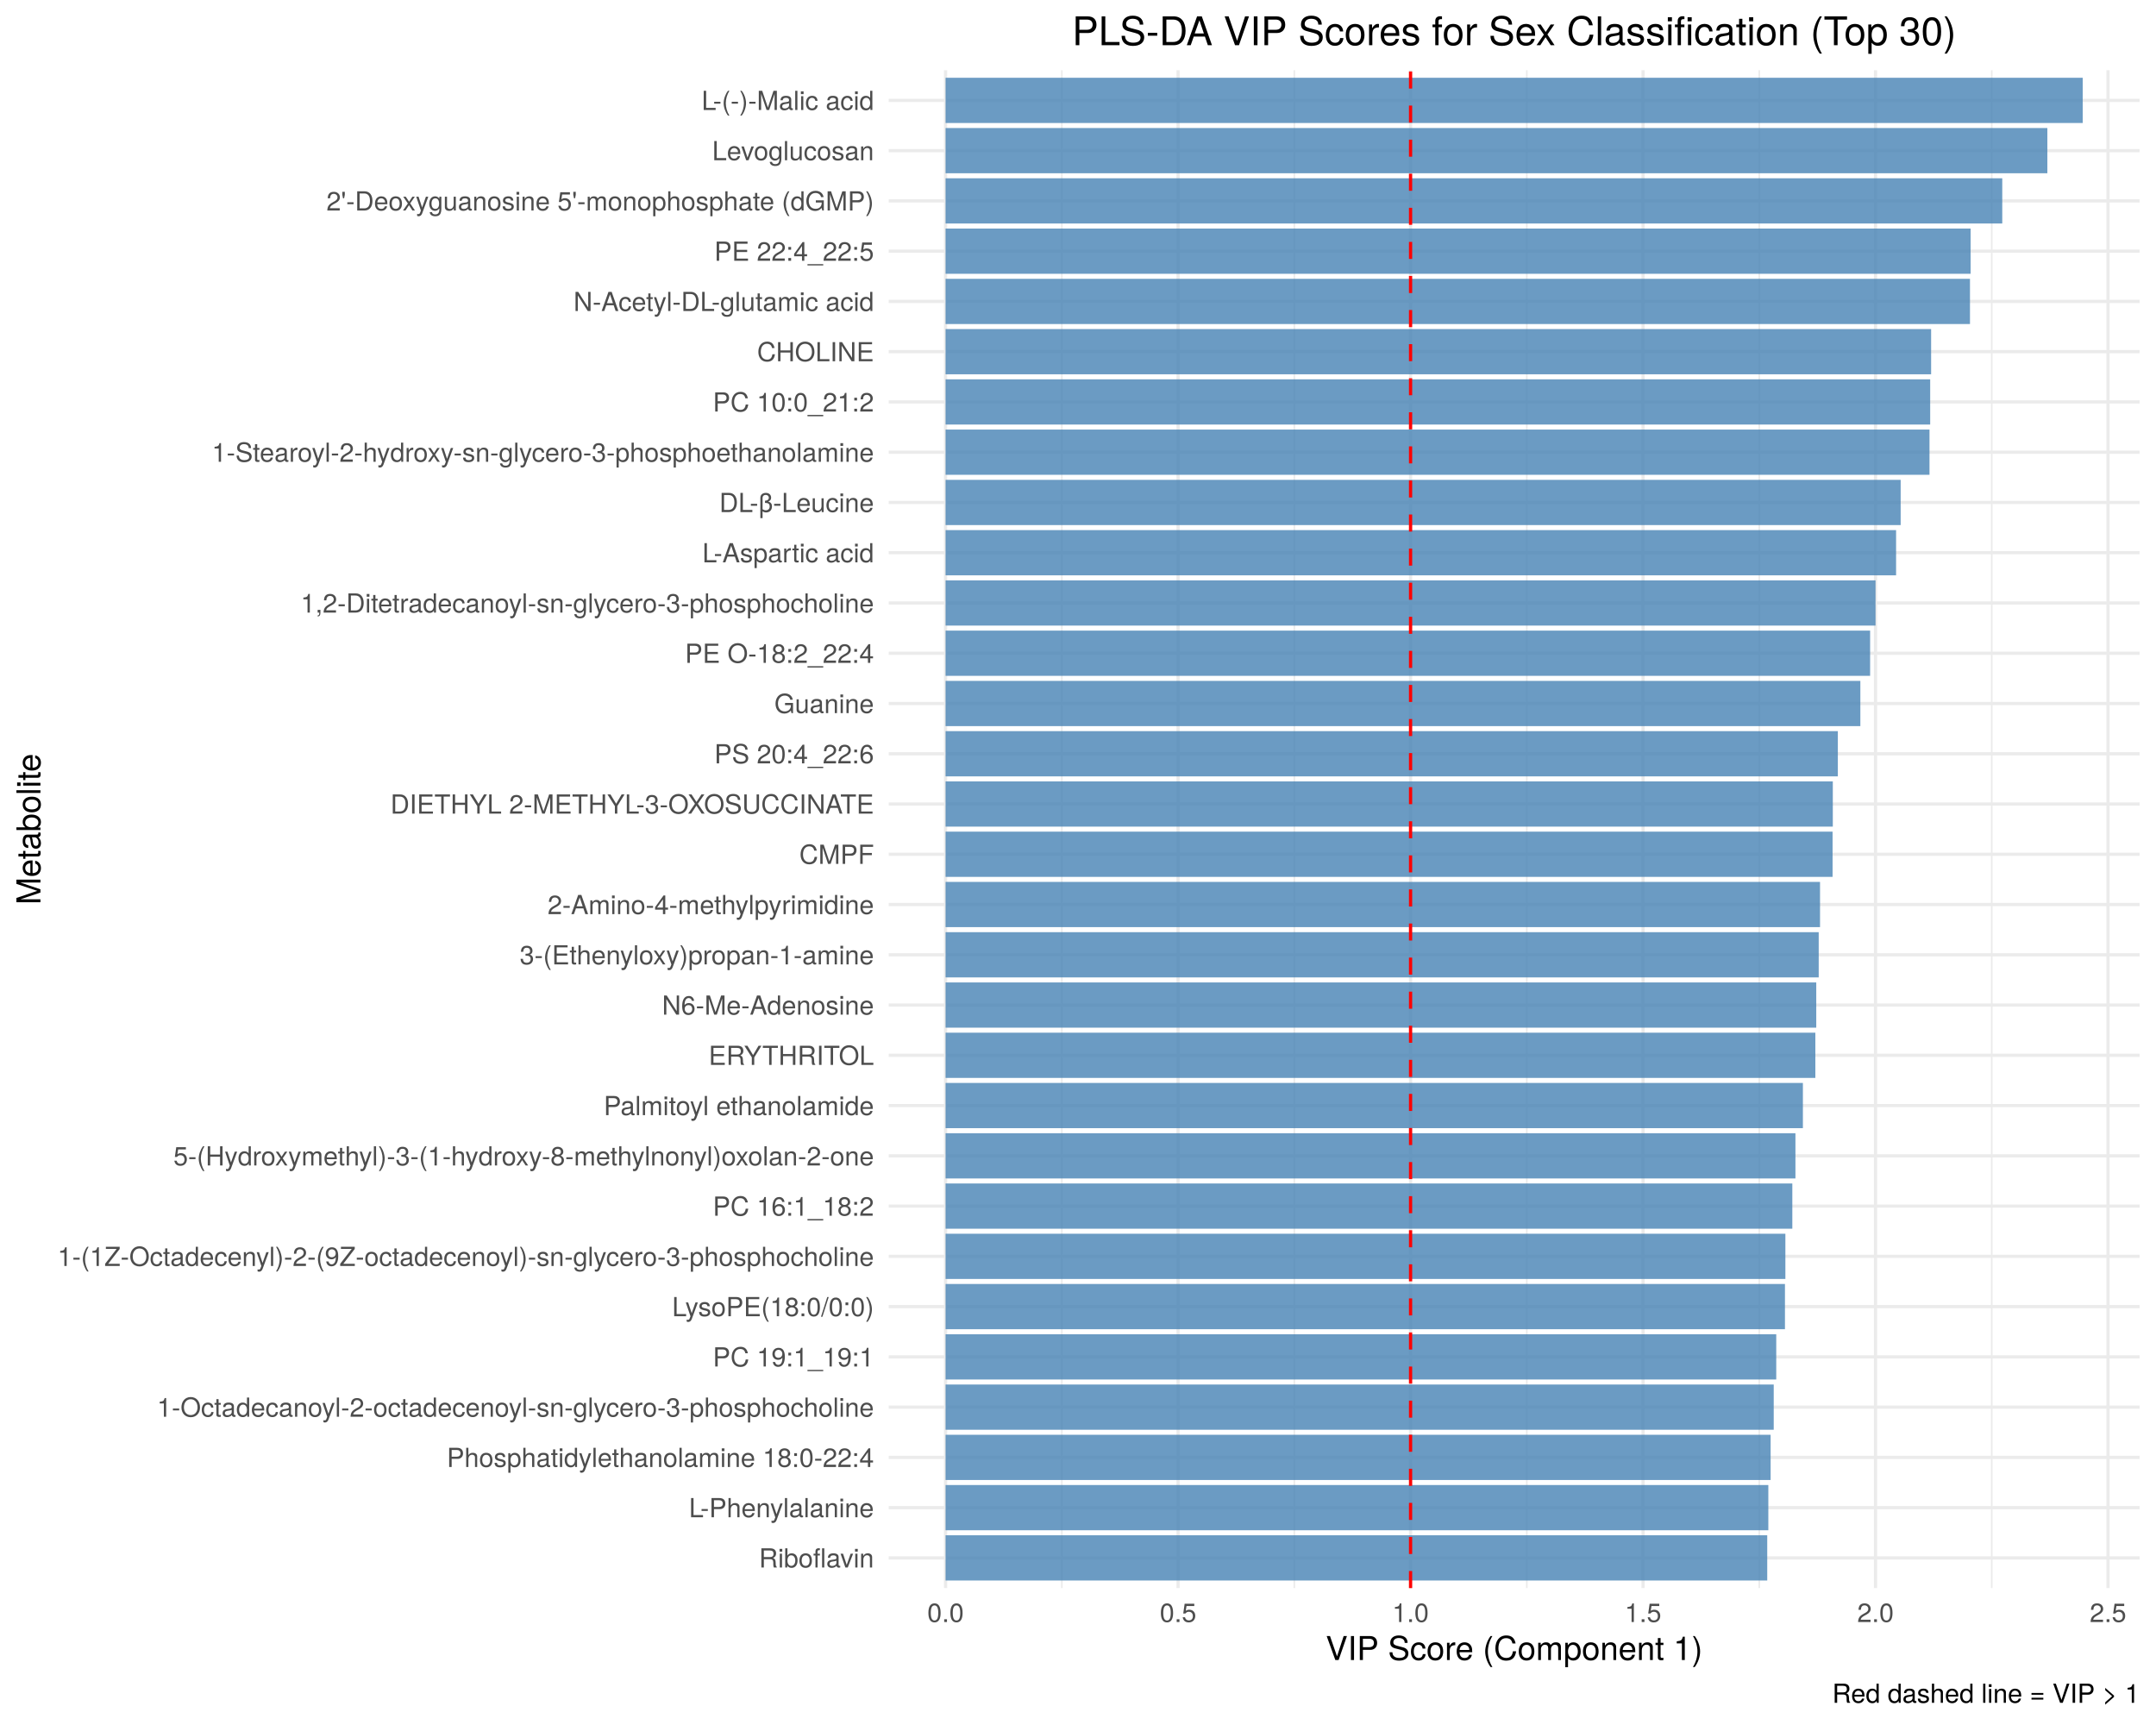
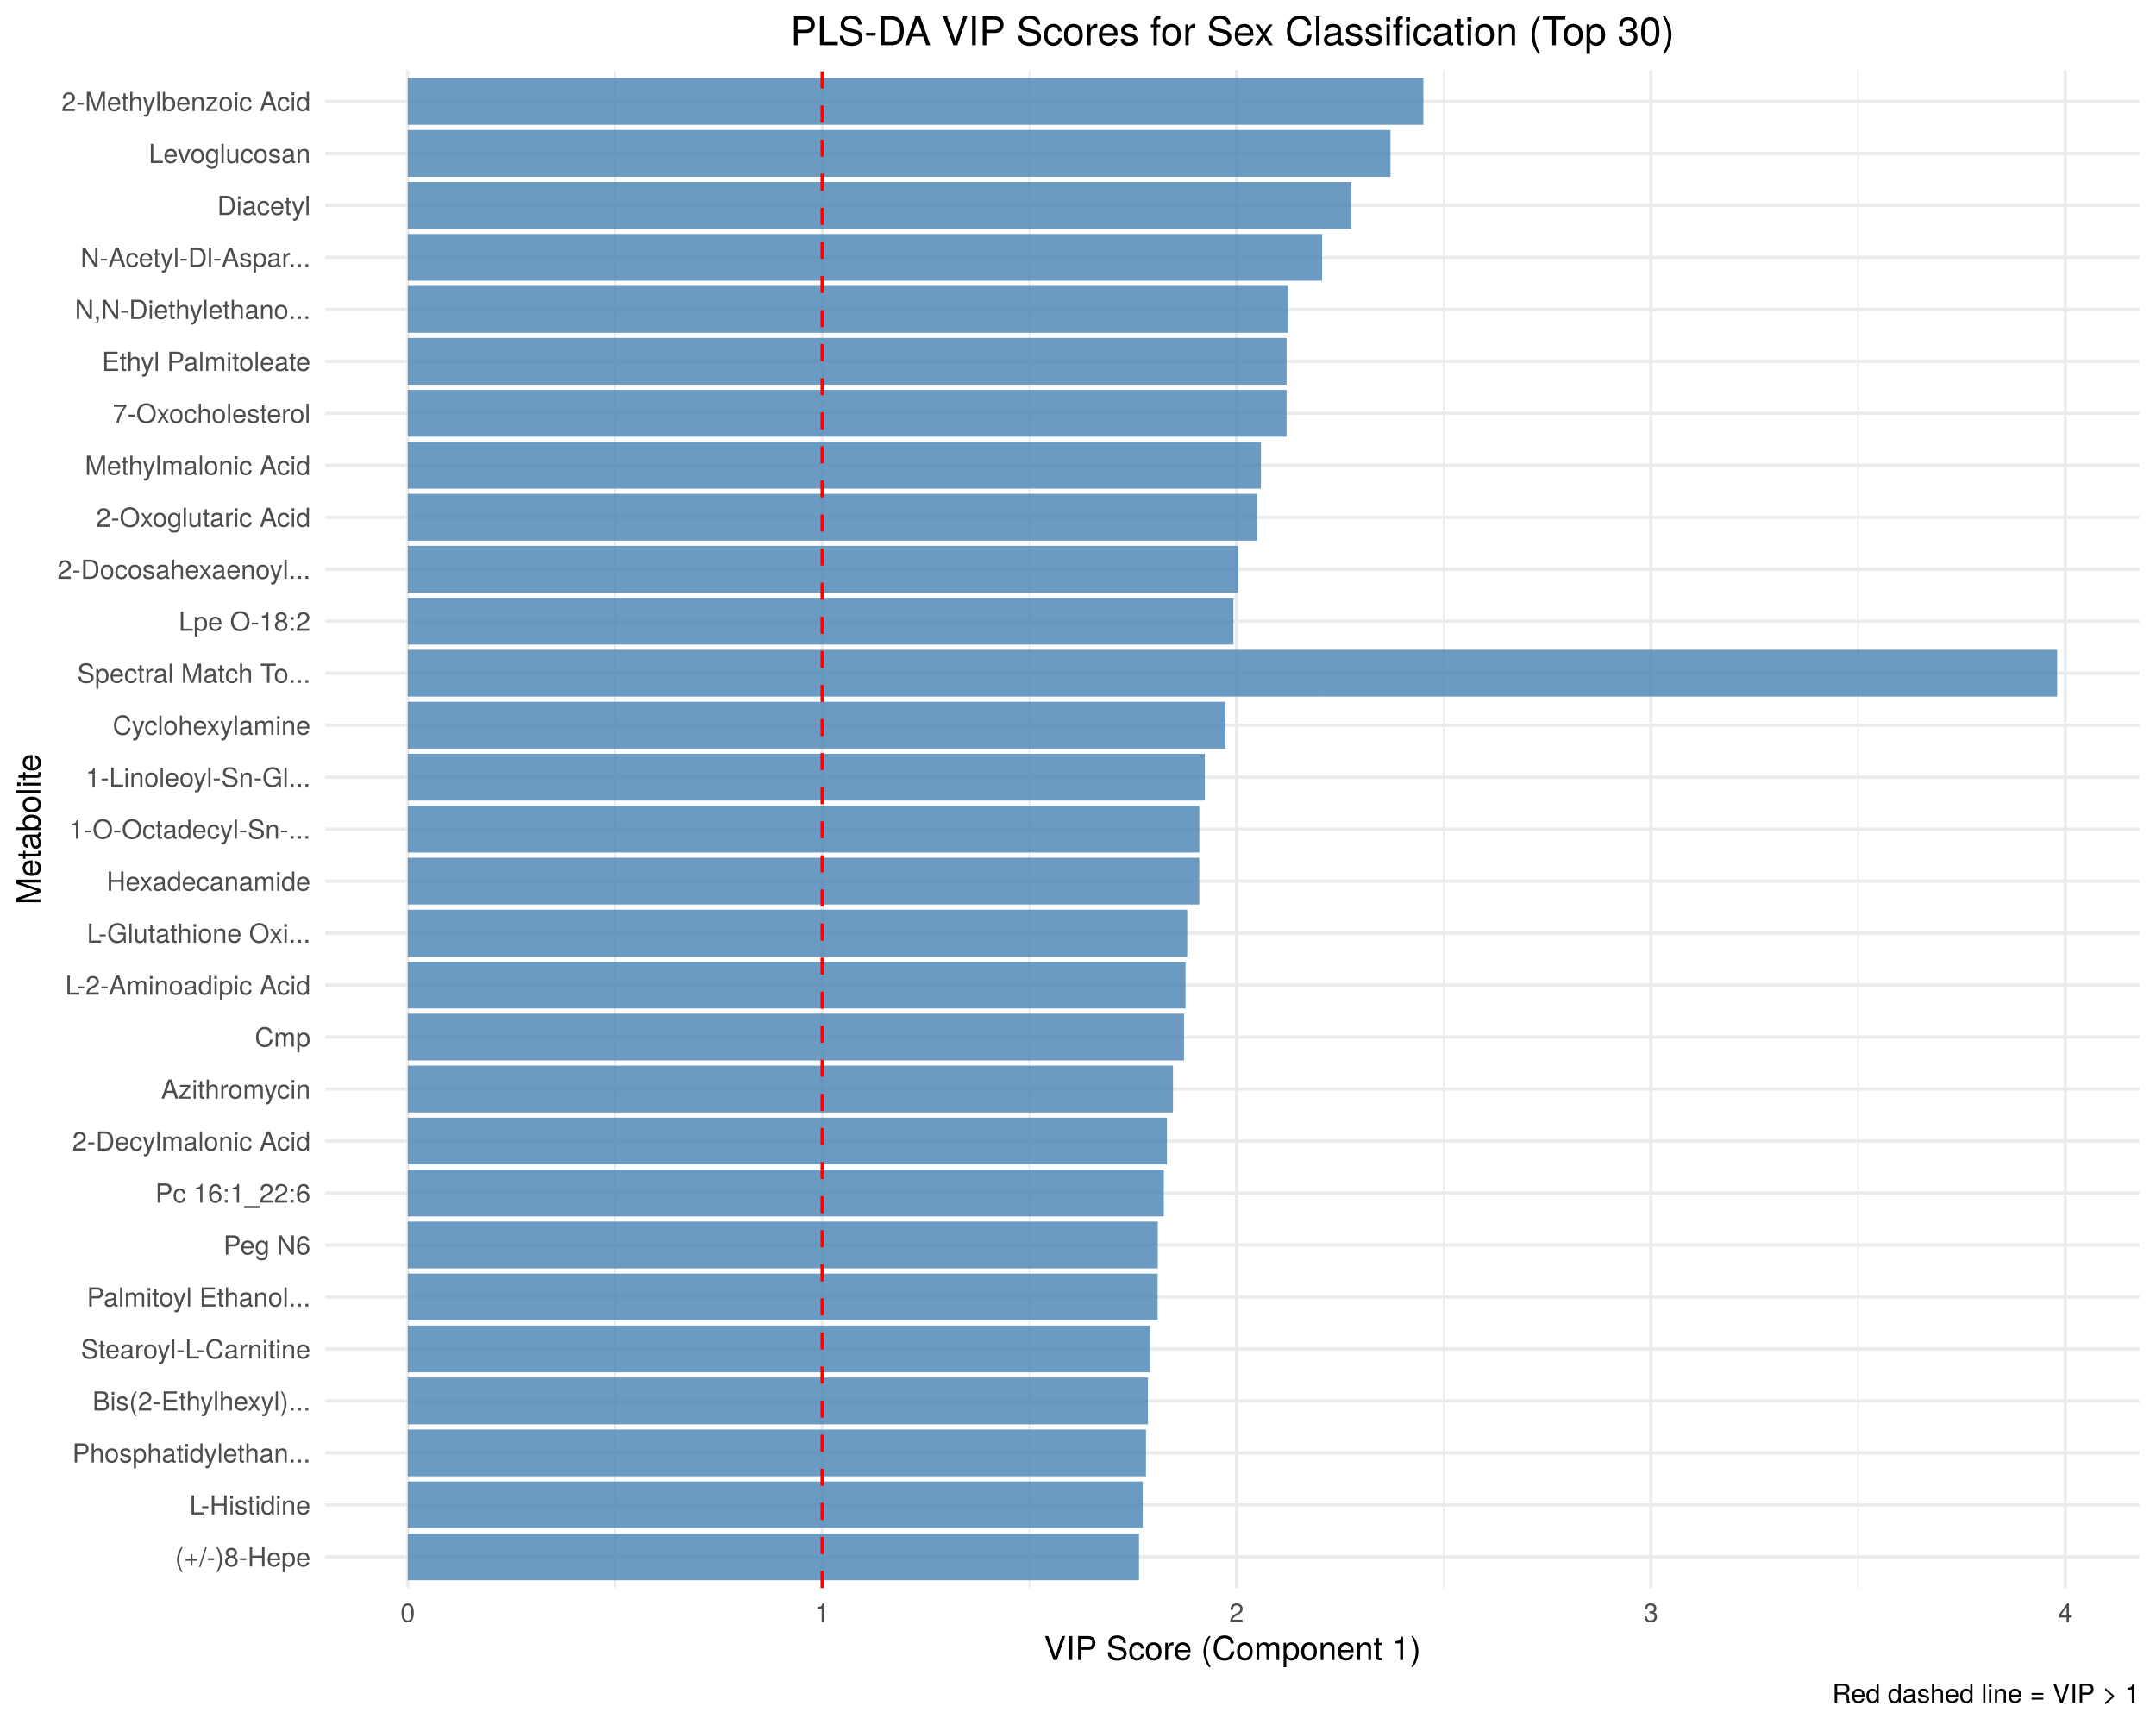
<svg xmlns="http://www.w3.org/2000/svg" class="svglite" width="720.00pt" height="576.00pt" viewBox="0 0 720.00 576.00">
  <defs>
    <style type="text/css">
    .svglite line, .svglite polyline, .svglite polygon, .svglite path, .svglite rect, .svglite circle {
      fill: none;
      stroke: #000000;
      stroke-linecap: round;
      stroke-linejoin: round;
      stroke-miterlimit: 10.00;
    }
    .svglite text {
      white-space: pre;
    }
  </style>
  </defs>
  <rect width="100%" height="100%" style="stroke: none; fill: none;" />
  <defs>
    <clipPath id="cpMC4wMHw3MjAuMDB8MC4wMHw1NzYuMDA=">
      <rect x="0.00" y="0.00" width="720.00" height="576.00" />
    </clipPath>
  </defs>
  <g clip-path="url(#cpMC4wMHw3MjAuMDB8MC4wMHw1NzYuMDA=)">
</g>
  <defs>
-     <clipPath id="cpMjk2Ljc5fDcxNC41MnwyMy40NXw1MzAuMjg=">
-       <rect x="296.79" y="23.45" width="417.73" height="506.83" />
+     <clipPath id="cpMTA4LjYzfDcxNC41MnwyMy40NXw1MzAuMjg=">
+       <rect x="108.63" y="23.45" width="605.89" height="506.83" />
    </clipPath>
  </defs>
-   <g clip-path="url(#cpMjk2Ljc5fDcxNC41MnwyMy40NXw1MzAuMjg=)">
-     <polyline points="354.60,530.28 354.60,23.45 " style="stroke-width: 0.53; stroke: #EBEBEB; stroke-linecap: butt;" />
-     <polyline points="432.24,530.28 432.24,23.45 " style="stroke-width: 0.53; stroke: #EBEBEB; stroke-linecap: butt;" />
-     <polyline points="509.88,530.28 509.88,23.45 " style="stroke-width: 0.53; stroke: #EBEBEB; stroke-linecap: butt;" />
-     <polyline points="587.51,530.28 587.51,23.45 " style="stroke-width: 0.53; stroke: #EBEBEB; stroke-linecap: butt;" />
-     <polyline points="665.15,530.28 665.15,23.45 " style="stroke-width: 0.53; stroke: #EBEBEB; stroke-linecap: butt;" />
-     <polyline points="296.79,520.21 714.52,520.21 " style="stroke-width: 1.07; stroke: #EBEBEB; stroke-linecap: butt;" />
-     <polyline points="296.79,503.42 714.52,503.42 " style="stroke-width: 1.07; stroke: #EBEBEB; stroke-linecap: butt;" />
-     <polyline points="296.79,486.64 714.52,486.64 " style="stroke-width: 1.07; stroke: #EBEBEB; stroke-linecap: butt;" />
-     <polyline points="296.79,469.86 714.52,469.86 " style="stroke-width: 1.07; stroke: #EBEBEB; stroke-linecap: butt;" />
-     <polyline points="296.79,453.08 714.52,453.08 " style="stroke-width: 1.07; stroke: #EBEBEB; stroke-linecap: butt;" />
-     <polyline points="296.79,436.30 714.52,436.30 " style="stroke-width: 1.07; stroke: #EBEBEB; stroke-linecap: butt;" />
-     <polyline points="296.79,419.51 714.52,419.51 " style="stroke-width: 1.07; stroke: #EBEBEB; stroke-linecap: butt;" />
-     <polyline points="296.79,402.73 714.52,402.73 " style="stroke-width: 1.07; stroke: #EBEBEB; stroke-linecap: butt;" />
-     <polyline points="296.79,385.95 714.52,385.95 " style="stroke-width: 1.07; stroke: #EBEBEB; stroke-linecap: butt;" />
-     <polyline points="296.79,369.17 714.52,369.17 " style="stroke-width: 1.07; stroke: #EBEBEB; stroke-linecap: butt;" />
-     <polyline points="296.79,352.38 714.52,352.38 " style="stroke-width: 1.07; stroke: #EBEBEB; stroke-linecap: butt;" />
-     <polyline points="296.79,335.60 714.52,335.60 " style="stroke-width: 1.07; stroke: #EBEBEB; stroke-linecap: butt;" />
-     <polyline points="296.79,318.82 714.52,318.82 " style="stroke-width: 1.07; stroke: #EBEBEB; stroke-linecap: butt;" />
-     <polyline points="296.79,302.04 714.52,302.04 " style="stroke-width: 1.07; stroke: #EBEBEB; stroke-linecap: butt;" />
-     <polyline points="296.79,285.25 714.52,285.25 " style="stroke-width: 1.07; stroke: #EBEBEB; stroke-linecap: butt;" />
-     <polyline points="296.79,268.47 714.52,268.47 " style="stroke-width: 1.07; stroke: #EBEBEB; stroke-linecap: butt;" />
-     <polyline points="296.79,251.69 714.52,251.69 " style="stroke-width: 1.07; stroke: #EBEBEB; stroke-linecap: butt;" />
-     <polyline points="296.79,234.91 714.52,234.91 " style="stroke-width: 1.07; stroke: #EBEBEB; stroke-linecap: butt;" />
-     <polyline points="296.79,218.13 714.52,218.13 " style="stroke-width: 1.07; stroke: #EBEBEB; stroke-linecap: butt;" />
-     <polyline points="296.79,201.34 714.52,201.34 " style="stroke-width: 1.07; stroke: #EBEBEB; stroke-linecap: butt;" />
-     <polyline points="296.79,184.56 714.52,184.56 " style="stroke-width: 1.07; stroke: #EBEBEB; stroke-linecap: butt;" />
-     <polyline points="296.79,167.78 714.52,167.78 " style="stroke-width: 1.07; stroke: #EBEBEB; stroke-linecap: butt;" />
-     <polyline points="296.79,151.00 714.52,151.00 " style="stroke-width: 1.07; stroke: #EBEBEB; stroke-linecap: butt;" />
-     <polyline points="296.79,134.21 714.52,134.21 " style="stroke-width: 1.07; stroke: #EBEBEB; stroke-linecap: butt;" />
-     <polyline points="296.79,117.43 714.52,117.43 " style="stroke-width: 1.07; stroke: #EBEBEB; stroke-linecap: butt;" />
-     <polyline points="296.79,100.65 714.52,100.65 " style="stroke-width: 1.07; stroke: #EBEBEB; stroke-linecap: butt;" />
-     <polyline points="296.79,83.87 714.52,83.87 " style="stroke-width: 1.07; stroke: #EBEBEB; stroke-linecap: butt;" />
-     <polyline points="296.79,67.08 714.52,67.08 " style="stroke-width: 1.07; stroke: #EBEBEB; stroke-linecap: butt;" />
-     <polyline points="296.79,50.30 714.52,50.30 " style="stroke-width: 1.07; stroke: #EBEBEB; stroke-linecap: butt;" />
-     <polyline points="296.79,33.52 714.52,33.52 " style="stroke-width: 1.07; stroke: #EBEBEB; stroke-linecap: butt;" />
-     <polyline points="315.78,530.28 315.78,23.45 " style="stroke-width: 1.07; stroke: #EBEBEB; stroke-linecap: butt;" />
-     <polyline points="393.42,530.28 393.42,23.45 " style="stroke-width: 1.07; stroke: #EBEBEB; stroke-linecap: butt;" />
-     <polyline points="471.06,530.28 471.06,23.45 " style="stroke-width: 1.07; stroke: #EBEBEB; stroke-linecap: butt;" />
-     <polyline points="548.70,530.28 548.70,23.45 " style="stroke-width: 1.07; stroke: #EBEBEB; stroke-linecap: butt;" />
-     <polyline points="626.33,530.28 626.33,23.45 " style="stroke-width: 1.07; stroke: #EBEBEB; stroke-linecap: butt;" />
-     <polyline points="703.97,530.28 703.97,23.45 " style="stroke-width: 1.07; stroke: #EBEBEB; stroke-linecap: butt;" />
-     <rect x="315.78" y="25.97" width="379.75" height="15.10" style="stroke-width: 1.07; stroke: none; stroke-linecap: butt; stroke-linejoin: miter; fill: #4682B4; fill-opacity: 0.80;" />
-     <rect x="315.78" y="42.75" width="367.94" height="15.10" style="stroke-width: 1.07; stroke: none; stroke-linecap: butt; stroke-linejoin: miter; fill: #4682B4; fill-opacity: 0.80;" />
-     <rect x="315.78" y="59.53" width="352.88" height="15.10" style="stroke-width: 1.07; stroke: none; stroke-linecap: butt; stroke-linejoin: miter; fill: #4682B4; fill-opacity: 0.80;" />
-     <rect x="315.78" y="76.32" width="342.31" height="15.10" style="stroke-width: 1.07; stroke: none; stroke-linecap: butt; stroke-linejoin: miter; fill: #4682B4; fill-opacity: 0.80;" />
-     <rect x="315.78" y="93.10" width="342.10" height="15.10" style="stroke-width: 1.07; stroke: none; stroke-linecap: butt; stroke-linejoin: miter; fill: #4682B4; fill-opacity: 0.80;" />
-     <rect x="315.78" y="109.88" width="329.12" height="15.10" style="stroke-width: 1.07; stroke: none; stroke-linecap: butt; stroke-linejoin: miter; fill: #4682B4; fill-opacity: 0.80;" />
-     <rect x="315.78" y="126.66" width="328.81" height="15.10" style="stroke-width: 1.07; stroke: none; stroke-linecap: butt; stroke-linejoin: miter; fill: #4682B4; fill-opacity: 0.80;" />
-     <rect x="315.78" y="143.44" width="328.58" height="15.10" style="stroke-width: 1.07; stroke: none; stroke-linecap: butt; stroke-linejoin: miter; fill: #4682B4; fill-opacity: 0.80;" />
-     <rect x="315.78" y="160.23" width="318.95" height="15.10" style="stroke-width: 1.07; stroke: none; stroke-linecap: butt; stroke-linejoin: miter; fill: #4682B4; fill-opacity: 0.80;" />
-     <rect x="315.78" y="177.01" width="317.42" height="15.10" style="stroke-width: 1.07; stroke: none; stroke-linecap: butt; stroke-linejoin: miter; fill: #4682B4; fill-opacity: 0.80;" />
-     <rect x="315.78" y="193.79" width="310.55" height="15.10" style="stroke-width: 1.07; stroke: none; stroke-linecap: butt; stroke-linejoin: miter; fill: #4682B4; fill-opacity: 0.80;" />
-     <rect x="315.78" y="210.57" width="308.75" height="15.10" style="stroke-width: 1.07; stroke: none; stroke-linecap: butt; stroke-linejoin: miter; fill: #4682B4; fill-opacity: 0.80;" />
-     <rect x="315.78" y="227.36" width="305.49" height="15.10" style="stroke-width: 1.07; stroke: none; stroke-linecap: butt; stroke-linejoin: miter; fill: #4682B4; fill-opacity: 0.80;" />
-     <rect x="315.78" y="244.14" width="297.97" height="15.10" style="stroke-width: 1.07; stroke: none; stroke-linecap: butt; stroke-linejoin: miter; fill: #4682B4; fill-opacity: 0.80;" />
-     <rect x="315.78" y="260.92" width="296.29" height="15.10" style="stroke-width: 1.07; stroke: none; stroke-linecap: butt; stroke-linejoin: miter; fill: #4682B4; fill-opacity: 0.80;" />
-     <rect x="315.78" y="277.70" width="296.21" height="15.10" style="stroke-width: 1.07; stroke: none; stroke-linecap: butt; stroke-linejoin: miter; fill: #4682B4; fill-opacity: 0.80;" />
-     <rect x="315.78" y="294.48" width="292.02" height="15.10" style="stroke-width: 1.07; stroke: none; stroke-linecap: butt; stroke-linejoin: miter; fill: #4682B4; fill-opacity: 0.80;" />
-     <rect x="315.78" y="311.27" width="291.58" height="15.10" style="stroke-width: 1.07; stroke: none; stroke-linecap: butt; stroke-linejoin: miter; fill: #4682B4; fill-opacity: 0.80;" />
-     <rect x="315.78" y="328.05" width="290.76" height="15.10" style="stroke-width: 1.07; stroke: none; stroke-linecap: butt; stroke-linejoin: miter; fill: #4682B4; fill-opacity: 0.80;" />
-     <rect x="315.78" y="344.83" width="290.46" height="15.10" style="stroke-width: 1.07; stroke: none; stroke-linecap: butt; stroke-linejoin: miter; fill: #4682B4; fill-opacity: 0.80;" />
-     <rect x="315.78" y="361.61" width="286.30" height="15.10" style="stroke-width: 1.07; stroke: none; stroke-linecap: butt; stroke-linejoin: miter; fill: #4682B4; fill-opacity: 0.80;" />
-     <rect x="315.78" y="378.40" width="283.81" height="15.10" style="stroke-width: 1.07; stroke: none; stroke-linecap: butt; stroke-linejoin: miter; fill: #4682B4; fill-opacity: 0.80;" />
-     <rect x="315.78" y="395.18" width="282.77" height="15.10" style="stroke-width: 1.07; stroke: none; stroke-linecap: butt; stroke-linejoin: miter; fill: #4682B4; fill-opacity: 0.80;" />
-     <rect x="315.78" y="411.96" width="280.45" height="15.10" style="stroke-width: 1.07; stroke: none; stroke-linecap: butt; stroke-linejoin: miter; fill: #4682B4; fill-opacity: 0.80;" />
-     <rect x="315.78" y="428.74" width="280.31" height="15.10" style="stroke-width: 1.07; stroke: none; stroke-linecap: butt; stroke-linejoin: miter; fill: #4682B4; fill-opacity: 0.80;" />
-     <rect x="315.78" y="445.53" width="277.40" height="15.10" style="stroke-width: 1.07; stroke: none; stroke-linecap: butt; stroke-linejoin: miter; fill: #4682B4; fill-opacity: 0.80;" />
-     <rect x="315.78" y="462.31" width="276.56" height="15.10" style="stroke-width: 1.07; stroke: none; stroke-linecap: butt; stroke-linejoin: miter; fill: #4682B4; fill-opacity: 0.80;" />
-     <rect x="315.78" y="479.09" width="275.52" height="15.10" style="stroke-width: 1.07; stroke: none; stroke-linecap: butt; stroke-linejoin: miter; fill: #4682B4; fill-opacity: 0.80;" />
-     <rect x="315.78" y="495.87" width="274.76" height="15.10" style="stroke-width: 1.07; stroke: none; stroke-linecap: butt; stroke-linejoin: miter; fill: #4682B4; fill-opacity: 0.80;" />
-     <rect x="315.78" y="512.65" width="274.39" height="15.10" style="stroke-width: 1.07; stroke: none; stroke-linecap: butt; stroke-linejoin: miter; fill: #4682B4; fill-opacity: 0.80;" />
-     <line x1="471.06" y1="530.28" x2="471.06" y2="23.45" style="stroke-width: 1.07; stroke: #FF0000; stroke-dasharray: 5.69,5.69; stroke-linecap: butt;" />
+   <g clip-path="url(#cpMTA4LjYzfDcxNC41MnwyMy40NXw1MzAuMjg=)">
+     <polyline points="205.36,530.28 205.36,23.45 " style="stroke-width: 0.53; stroke: #EBEBEB; stroke-linecap: butt;" />
+     <polyline points="343.75,530.28 343.75,23.45 " style="stroke-width: 0.53; stroke: #EBEBEB; stroke-linecap: butt;" />
+     <polyline points="482.13,530.28 482.13,23.45 " style="stroke-width: 0.53; stroke: #EBEBEB; stroke-linecap: butt;" />
+     <polyline points="620.52,530.28 620.52,23.45 " style="stroke-width: 0.53; stroke: #EBEBEB; stroke-linecap: butt;" />
+     <polyline points="108.63,519.86 714.52,519.86 " style="stroke-width: 1.07; stroke: #EBEBEB; stroke-linecap: butt;" />
+     <polyline points="108.63,502.51 714.52,502.51 " style="stroke-width: 1.07; stroke: #EBEBEB; stroke-linecap: butt;" />
+     <polyline points="108.63,485.15 714.52,485.15 " style="stroke-width: 1.07; stroke: #EBEBEB; stroke-linecap: butt;" />
+     <polyline points="108.63,467.79 714.52,467.79 " style="stroke-width: 1.07; stroke: #EBEBEB; stroke-linecap: butt;" />
+     <polyline points="108.63,450.43 714.52,450.43 " style="stroke-width: 1.07; stroke: #EBEBEB; stroke-linecap: butt;" />
+     <polyline points="108.63,433.08 714.52,433.08 " style="stroke-width: 1.07; stroke: #EBEBEB; stroke-linecap: butt;" />
+     <polyline points="108.63,415.72 714.52,415.72 " style="stroke-width: 1.07; stroke: #EBEBEB; stroke-linecap: butt;" />
+     <polyline points="108.63,398.36 714.52,398.36 " style="stroke-width: 1.07; stroke: #EBEBEB; stroke-linecap: butt;" />
+     <polyline points="108.63,381.01 714.52,381.01 " style="stroke-width: 1.07; stroke: #EBEBEB; stroke-linecap: butt;" />
+     <polyline points="108.63,363.65 714.52,363.65 " style="stroke-width: 1.07; stroke: #EBEBEB; stroke-linecap: butt;" />
+     <polyline points="108.63,346.29 714.52,346.29 " style="stroke-width: 1.07; stroke: #EBEBEB; stroke-linecap: butt;" />
+     <polyline points="108.63,328.93 714.52,328.93 " style="stroke-width: 1.07; stroke: #EBEBEB; stroke-linecap: butt;" />
+     <polyline points="108.63,311.58 714.52,311.58 " style="stroke-width: 1.07; stroke: #EBEBEB; stroke-linecap: butt;" />
+     <polyline points="108.63,294.22 714.52,294.22 " style="stroke-width: 1.07; stroke: #EBEBEB; stroke-linecap: butt;" />
+     <polyline points="108.63,276.86 714.52,276.86 " style="stroke-width: 1.07; stroke: #EBEBEB; stroke-linecap: butt;" />
+     <polyline points="108.63,259.51 714.52,259.51 " style="stroke-width: 1.07; stroke: #EBEBEB; stroke-linecap: butt;" />
+     <polyline points="108.63,242.15 714.52,242.15 " style="stroke-width: 1.07; stroke: #EBEBEB; stroke-linecap: butt;" />
+     <polyline points="108.63,224.79 714.52,224.79 " style="stroke-width: 1.07; stroke: #EBEBEB; stroke-linecap: butt;" />
+     <polyline points="108.63,207.44 714.52,207.44 " style="stroke-width: 1.07; stroke: #EBEBEB; stroke-linecap: butt;" />
+     <polyline points="108.63,190.08 714.52,190.08 " style="stroke-width: 1.07; stroke: #EBEBEB; stroke-linecap: butt;" />
+     <polyline points="108.63,172.72 714.52,172.72 " style="stroke-width: 1.07; stroke: #EBEBEB; stroke-linecap: butt;" />
+     <polyline points="108.63,155.36 714.52,155.36 " style="stroke-width: 1.07; stroke: #EBEBEB; stroke-linecap: butt;" />
+     <polyline points="108.63,138.01 714.52,138.01 " style="stroke-width: 1.07; stroke: #EBEBEB; stroke-linecap: butt;" />
+     <polyline points="108.63,120.65 714.52,120.65 " style="stroke-width: 1.07; stroke: #EBEBEB; stroke-linecap: butt;" />
+     <polyline points="108.63,103.29 714.52,103.29 " style="stroke-width: 1.07; stroke: #EBEBEB; stroke-linecap: butt;" />
+     <polyline points="108.63,85.94 714.52,85.94 " style="stroke-width: 1.07; stroke: #EBEBEB; stroke-linecap: butt;" />
+     <polyline points="108.63,68.58 714.52,68.58 " style="stroke-width: 1.07; stroke: #EBEBEB; stroke-linecap: butt;" />
+     <polyline points="108.63,51.22 714.52,51.22 " style="stroke-width: 1.07; stroke: #EBEBEB; stroke-linecap: butt;" />
+     <polyline points="108.63,33.87 714.52,33.87 " style="stroke-width: 1.07; stroke: #EBEBEB; stroke-linecap: butt;" />
+     <polyline points="136.17,530.28 136.17,23.45 " style="stroke-width: 1.07; stroke: #EBEBEB; stroke-linecap: butt;" />
+     <polyline points="274.56,530.28 274.56,23.45 " style="stroke-width: 1.07; stroke: #EBEBEB; stroke-linecap: butt;" />
+     <polyline points="412.94,530.28 412.94,23.45 " style="stroke-width: 1.07; stroke: #EBEBEB; stroke-linecap: butt;" />
+     <polyline points="551.33,530.28 551.33,23.45 " style="stroke-width: 1.07; stroke: #EBEBEB; stroke-linecap: butt;" />
+     <polyline points="689.71,530.28 689.71,23.45 " style="stroke-width: 1.07; stroke: #EBEBEB; stroke-linecap: butt;" />
+     <rect x="136.17" y="26.05" width="339.17" height="15.62" style="stroke-width: 1.07; stroke: none; stroke-linecap: butt; stroke-linejoin: miter; fill: #4682B4; fill-opacity: 0.80;" />
+     <rect x="136.17" y="43.41" width="328.18" height="15.62" style="stroke-width: 1.07; stroke: none; stroke-linecap: butt; stroke-linejoin: miter; fill: #4682B4; fill-opacity: 0.80;" />
+     <rect x="136.17" y="60.77" width="315.07" height="15.62" style="stroke-width: 1.07; stroke: none; stroke-linecap: butt; stroke-linejoin: miter; fill: #4682B4; fill-opacity: 0.80;" />
+     <rect x="136.17" y="216.98" width="305.90" height="15.62" style="stroke-width: 1.07; stroke: none; stroke-linecap: butt; stroke-linejoin: miter; fill: #4682B4; fill-opacity: 0.80;" />
+     <rect x="136.17" y="78.13" width="305.36" height="15.62" style="stroke-width: 1.07; stroke: none; stroke-linecap: butt; stroke-linejoin: miter; fill: #4682B4; fill-opacity: 0.80;" />
+     <rect x="136.17" y="95.48" width="293.94" height="15.62" style="stroke-width: 1.07; stroke: none; stroke-linecap: butt; stroke-linejoin: miter; fill: #4682B4; fill-opacity: 0.80;" />
+     <rect x="136.17" y="112.84" width="293.49" height="15.62" style="stroke-width: 1.07; stroke: none; stroke-linecap: butt; stroke-linejoin: miter; fill: #4682B4; fill-opacity: 0.80;" />
+     <rect x="136.17" y="130.20" width="293.48" height="15.62" style="stroke-width: 1.07; stroke: none; stroke-linecap: butt; stroke-linejoin: miter; fill: #4682B4; fill-opacity: 0.80;" />
+     <rect x="136.17" y="147.55" width="284.92" height="15.62" style="stroke-width: 1.07; stroke: none; stroke-linecap: butt; stroke-linejoin: miter; fill: #4682B4; fill-opacity: 0.80;" />
+     <rect x="136.17" y="164.91" width="283.60" height="15.62" style="stroke-width: 1.07; stroke: none; stroke-linecap: butt; stroke-linejoin: miter; fill: #4682B4; fill-opacity: 0.80;" />
+     <rect x="136.17" y="182.27" width="277.43" height="15.62" style="stroke-width: 1.07; stroke: none; stroke-linecap: butt; stroke-linejoin: miter; fill: #4682B4; fill-opacity: 0.80;" />
+     <rect x="136.17" y="199.62" width="275.74" height="15.62" style="stroke-width: 1.07; stroke: none; stroke-linecap: butt; stroke-linejoin: miter; fill: #4682B4; fill-opacity: 0.80;" />
+     <rect x="136.17" y="234.34" width="273.00" height="15.62" style="stroke-width: 1.07; stroke: none; stroke-linecap: butt; stroke-linejoin: miter; fill: #4682B4; fill-opacity: 0.80;" />
+     <rect x="136.17" y="251.70" width="266.20" height="15.62" style="stroke-width: 1.07; stroke: none; stroke-linecap: butt; stroke-linejoin: miter; fill: #4682B4; fill-opacity: 0.80;" />
+     <rect x="136.17" y="269.05" width="264.35" height="15.62" style="stroke-width: 1.07; stroke: none; stroke-linecap: butt; stroke-linejoin: miter; fill: #4682B4; fill-opacity: 0.80;" />
+     <rect x="136.17" y="286.41" width="264.32" height="15.62" style="stroke-width: 1.07; stroke: none; stroke-linecap: butt; stroke-linejoin: miter; fill: #4682B4; fill-opacity: 0.80;" />
+     <rect x="136.17" y="303.77" width="260.31" height="15.62" style="stroke-width: 1.07; stroke: none; stroke-linecap: butt; stroke-linejoin: miter; fill: #4682B4; fill-opacity: 0.80;" />
+     <rect x="136.17" y="321.12" width="259.74" height="15.62" style="stroke-width: 1.07; stroke: none; stroke-linecap: butt; stroke-linejoin: miter; fill: #4682B4; fill-opacity: 0.80;" />
+     <rect x="136.17" y="338.48" width="259.24" height="15.62" style="stroke-width: 1.07; stroke: none; stroke-linecap: butt; stroke-linejoin: miter; fill: #4682B4; fill-opacity: 0.80;" />
+     <rect x="136.17" y="355.84" width="255.55" height="15.62" style="stroke-width: 1.07; stroke: none; stroke-linecap: butt; stroke-linejoin: miter; fill: #4682B4; fill-opacity: 0.80;" />
+     <rect x="136.17" y="373.20" width="253.53" height="15.62" style="stroke-width: 1.07; stroke: none; stroke-linecap: butt; stroke-linejoin: miter; fill: #4682B4; fill-opacity: 0.80;" />
+     <rect x="136.17" y="390.55" width="252.49" height="15.62" style="stroke-width: 1.07; stroke: none; stroke-linecap: butt; stroke-linejoin: miter; fill: #4682B4; fill-opacity: 0.80;" />
+     <rect x="136.17" y="407.91" width="250.48" height="15.62" style="stroke-width: 1.07; stroke: none; stroke-linecap: butt; stroke-linejoin: miter; fill: #4682B4; fill-opacity: 0.80;" />
+     <rect x="136.17" y="425.27" width="250.42" height="15.62" style="stroke-width: 1.07; stroke: none; stroke-linecap: butt; stroke-linejoin: miter; fill: #4682B4; fill-opacity: 0.80;" />
+     <rect x="136.17" y="442.62" width="247.86" height="15.62" style="stroke-width: 1.07; stroke: none; stroke-linecap: butt; stroke-linejoin: miter; fill: #4682B4; fill-opacity: 0.80;" />
+     <rect x="136.17" y="459.98" width="247.18" height="15.62" style="stroke-width: 1.07; stroke: none; stroke-linecap: butt; stroke-linejoin: miter; fill: #4682B4; fill-opacity: 0.80;" />
+     <rect x="136.17" y="477.34" width="246.53" height="15.62" style="stroke-width: 1.07; stroke: none; stroke-linecap: butt; stroke-linejoin: miter; fill: #4682B4; fill-opacity: 0.80;" />
+     <rect x="136.17" y="494.69" width="245.45" height="15.62" style="stroke-width: 1.07; stroke: none; stroke-linecap: butt; stroke-linejoin: miter; fill: #4682B4; fill-opacity: 0.80;" />
+     <rect x="442.07" y="216.98" width="244.91" height="15.62" style="stroke-width: 1.07; stroke: none; stroke-linecap: butt; stroke-linejoin: miter; fill: #4682B4; fill-opacity: 0.80;" />
+     <rect x="136.17" y="512.05" width="244.20" height="15.62" style="stroke-width: 1.07; stroke: none; stroke-linecap: butt; stroke-linejoin: miter; fill: #4682B4; fill-opacity: 0.80;" />
+     <line x1="274.56" y1="530.28" x2="274.56" y2="23.45" style="stroke-width: 1.07; stroke: #FF0000; stroke-dasharray: 5.69,5.69; stroke-linecap: butt;" />
  </g>
  <g clip-path="url(#cpMC4wMHw3MjAuMDB8MC4wMHw1NzYuMDA=)">
-     <text x="291.86" y="523.41" text-anchor="end" style="font-size: 8.80px; font-weight: 0;fill: #4D4D4D; font-family: &quot;TeX Gyre Heros&quot;;" textLength="38.61px" lengthAdjust="spacingAndGlyphs">Riboflavin</text>
-     <text x="291.86" y="506.63" text-anchor="end" style="font-size: 8.80px; font-weight: 0;fill: #4D4D4D; font-family: &quot;TeX Gyre Heros&quot;;" textLength="63.05px" lengthAdjust="spacingAndGlyphs">L-Phenylalanine</text>
-     <text x="291.86" y="489.85" text-anchor="end" style="font-size: 8.80px; font-weight: 0;fill: #4D4D4D; font-family: &quot;TeX Gyre Heros&quot;;" textLength="142.75px" lengthAdjust="spacingAndGlyphs">Phosphatidylethanolamine 18:0-22:4</text>
-     <text x="291.86" y="473.07" text-anchor="end" style="font-size: 8.80px; font-weight: 0;fill: #4D4D4D; font-family: &quot;TeX Gyre Heros&quot;;" textLength="240.00px" lengthAdjust="spacingAndGlyphs">1-Octadecanoyl-2-octadecenoyl-sn-glycero-3-phosphocholine</text>
-     <text x="291.86" y="456.29" text-anchor="end" style="font-size: 8.80px; font-weight: 0;fill: #4D4D4D; font-family: &quot;TeX Gyre Heros&quot;;" textLength="53.78px" lengthAdjust="spacingAndGlyphs">PC 19:1_19:1</text>
-     <text x="291.86" y="439.50" text-anchor="end" style="font-size: 8.80px; font-weight: 0;fill: #4D4D4D; font-family: &quot;TeX Gyre Heros&quot;;" textLength="67.96px" lengthAdjust="spacingAndGlyphs">LysoPE(18:0/0:0)</text>
-     <text x="291.86" y="422.72" text-anchor="end" style="font-size: 8.80px; font-weight: 0;fill: #4D4D4D; font-family: &quot;TeX Gyre Heros&quot;;" textLength="273.23px" lengthAdjust="spacingAndGlyphs">1-(1Z-Octadecenyl)-2-(9Z-octadecenoyl)-sn-glycero-3-phosphocholine</text>
-     <text x="291.86" y="405.94" text-anchor="end" style="font-size: 8.80px; font-weight: 0;fill: #4D4D4D; font-family: &quot;TeX Gyre Heros&quot;;" textLength="53.78px" lengthAdjust="spacingAndGlyphs">PC 16:1_18:2</text>
-     <text x="291.86" y="389.16" text-anchor="end" style="font-size: 8.80px; font-weight: 0;fill: #4D4D4D; font-family: &quot;TeX Gyre Heros&quot;;" textLength="236.06px" lengthAdjust="spacingAndGlyphs">5-(Hydroxymethyl)-3-(1-hydroxy-8-methylnonyl)oxolan-2-one</text>
-     <text x="291.86" y="372.37" text-anchor="end" style="font-size: 8.80px; font-weight: 0;fill: #4D4D4D; font-family: &quot;TeX Gyre Heros&quot;;" textLength="90.91px" lengthAdjust="spacingAndGlyphs">Palmitoyl ethanolamide</text>
-     <text x="291.86" y="355.59" text-anchor="end" style="font-size: 8.80px; font-weight: 0;fill: #4D4D4D; font-family: &quot;TeX Gyre Heros&quot;;" textLength="55.73px" lengthAdjust="spacingAndGlyphs">ERYTHRITOL</text>
-     <text x="291.86" y="338.81" text-anchor="end" style="font-size: 8.80px; font-weight: 0;fill: #4D4D4D; font-family: &quot;TeX Gyre Heros&quot;;" textLength="70.87px" lengthAdjust="spacingAndGlyphs">N6-Me-Adenosine</text>
-     <text x="291.86" y="322.03" text-anchor="end" style="font-size: 8.80px; font-weight: 0;fill: #4D4D4D; font-family: &quot;TeX Gyre Heros&quot;;" textLength="118.77px" lengthAdjust="spacingAndGlyphs">3-(Ethenyloxy)propan-1-amine</text>
-     <text x="291.86" y="305.24" text-anchor="end" style="font-size: 8.80px; font-weight: 0;fill: #4D4D4D; font-family: &quot;TeX Gyre Heros&quot;;" textLength="109.47px" lengthAdjust="spacingAndGlyphs">2-Amino-4-methylpyrimidine</text>
-     <text x="291.86" y="288.46" text-anchor="end" style="font-size: 8.80px; font-weight: 0;fill: #4D4D4D; font-family: &quot;TeX Gyre Heros&quot;;" textLength="24.93px" lengthAdjust="spacingAndGlyphs">CMPF</text>
-     <text x="291.86" y="271.68" text-anchor="end" style="font-size: 8.80px; font-weight: 0;fill: #4D4D4D; font-family: &quot;TeX Gyre Heros&quot;;" textLength="164.25px" lengthAdjust="spacingAndGlyphs">DIETHYL 2-METHYL-3-OXOSUCCINATE</text>
-     <text x="291.86" y="254.90" text-anchor="end" style="font-size: 8.80px; font-weight: 0;fill: #4D4D4D; font-family: &quot;TeX Gyre Heros&quot;;" textLength="53.30px" lengthAdjust="spacingAndGlyphs">PS 20:4_22:6</text>
-     <text x="291.86" y="238.12" text-anchor="end" style="font-size: 8.80px; font-weight: 0;fill: #4D4D4D; font-family: &quot;TeX Gyre Heros&quot;;" textLength="33.24px" lengthAdjust="spacingAndGlyphs">Guanine</text>
-     <text x="291.86" y="221.33" text-anchor="end" style="font-size: 8.80px; font-weight: 0;fill: #4D4D4D; font-family: &quot;TeX Gyre Heros&quot;;" textLength="63.08px" lengthAdjust="spacingAndGlyphs">PE O-18:2_22:4</text>
-     <text x="291.86" y="204.55" text-anchor="end" style="font-size: 8.80px; font-weight: 0;fill: #4D4D4D; font-family: &quot;TeX Gyre Heros&quot;;" textLength="192.09px" lengthAdjust="spacingAndGlyphs">1,2-Ditetradecanoyl-sn-glycero-3-phosphocholine</text>
-     <text x="291.86" y="187.77" text-anchor="end" style="font-size: 8.80px; font-weight: 0;fill: #4D4D4D; font-family: &quot;TeX Gyre Heros&quot;;" textLength="58.17px" lengthAdjust="spacingAndGlyphs">L-Aspartic acid</text>
-     <text x="291.86" y="170.99" text-anchor="end" style="font-size: 8.80px; font-weight: 0;fill: #4D4D4D; font-family: &quot;TeX Gyre Heros&quot;;" textLength="50.34px" lengthAdjust="spacingAndGlyphs">DL-β-Leucine</text>
-     <text x="291.86" y="154.20" text-anchor="end" style="font-size: 8.80px; font-weight: 0;fill: #4D4D4D; font-family: &quot;TeX Gyre Heros&quot;;" textLength="222.39px" lengthAdjust="spacingAndGlyphs">1-Stearoyl-2-hydroxy-sn-glycero-3-phosphoethanolamine</text>
-     <text x="291.86" y="137.42" text-anchor="end" style="font-size: 8.80px; font-weight: 0;fill: #4D4D4D; font-family: &quot;TeX Gyre Heros&quot;;" textLength="53.78px" lengthAdjust="spacingAndGlyphs">PC 10:0_21:2</text>
-     <text x="291.86" y="120.64" text-anchor="end" style="font-size: 8.80px; font-weight: 0;fill: #4D4D4D; font-family: &quot;TeX Gyre Heros&quot;;" textLength="39.10px" lengthAdjust="spacingAndGlyphs">CHOLINE</text>
-     <text x="291.86" y="103.86" text-anchor="end" style="font-size: 8.80px; font-weight: 0;fill: #4D4D4D; font-family: &quot;TeX Gyre Heros&quot;;" textLength="101.66px" lengthAdjust="spacingAndGlyphs">N-Acetyl-DL-glutamic acid</text>
-     <text x="291.86" y="87.07" text-anchor="end" style="font-size: 8.80px; font-weight: 0;fill: #4D4D4D; font-family: &quot;TeX Gyre Heros&quot;;" textLength="53.30px" lengthAdjust="spacingAndGlyphs">PE 22:4_22:5</text>
-     <text x="291.86" y="70.29" text-anchor="end" style="font-size: 8.80px; font-weight: 0;fill: #4D4D4D; font-family: &quot;TeX Gyre Heros&quot;;" textLength="183.25px" lengthAdjust="spacingAndGlyphs">2'-Deoxyguanosine 5'-monophosphate (dGMP)</text>
-     <text x="291.86" y="53.51" text-anchor="end" style="font-size: 8.80px; font-weight: 0;fill: #4D4D4D; font-family: &quot;TeX Gyre Heros&quot;;" textLength="54.26px" lengthAdjust="spacingAndGlyphs">Levoglucosan</text>
-     <text x="291.86" y="36.73" text-anchor="end" style="font-size: 8.80px; font-weight: 0;fill: #4D4D4D; font-family: &quot;TeX Gyre Heros&quot;;" textLength="58.64px" lengthAdjust="spacingAndGlyphs">L-(-)-Malic acid</text>
-     <text x="315.78" y="541.62" text-anchor="middle" style="font-size: 8.80px; font-weight: 0;fill: #4D4D4D; font-family: &quot;TeX Gyre Heros&quot;;" textLength="12.23px" lengthAdjust="spacingAndGlyphs">0.0</text>
-     <text x="393.42" y="541.62" text-anchor="middle" style="font-size: 8.80px; font-weight: 0;fill: #4D4D4D; font-family: &quot;TeX Gyre Heros&quot;;" textLength="12.23px" lengthAdjust="spacingAndGlyphs">0.5</text>
-     <text x="471.06" y="541.62" text-anchor="middle" style="font-size: 8.80px; font-weight: 0;fill: #4D4D4D; font-family: &quot;TeX Gyre Heros&quot;;" textLength="12.23px" lengthAdjust="spacingAndGlyphs">1.0</text>
-     <text x="548.70" y="541.62" text-anchor="middle" style="font-size: 8.80px; font-weight: 0;fill: #4D4D4D; font-family: &quot;TeX Gyre Heros&quot;;" textLength="12.23px" lengthAdjust="spacingAndGlyphs">1.5</text>
-     <text x="626.33" y="541.62" text-anchor="middle" style="font-size: 8.80px; font-weight: 0;fill: #4D4D4D; font-family: &quot;TeX Gyre Heros&quot;;" textLength="12.23px" lengthAdjust="spacingAndGlyphs">2.0</text>
-     <text x="703.97" y="541.62" text-anchor="middle" style="font-size: 8.80px; font-weight: 0;fill: #4D4D4D; font-family: &quot;TeX Gyre Heros&quot;;" textLength="12.23px" lengthAdjust="spacingAndGlyphs">2.5</text>
-     <text x="505.66" y="554.31" text-anchor="middle" style="font-size: 11.00px; font-weight: 0; font-family: &quot;TeX Gyre Heros&quot;;" textLength="125.93px" lengthAdjust="spacingAndGlyphs">VIP Score (Component 1)</text>
+     <text x="103.70" y="523.07" text-anchor="end" style="font-size: 8.80px; font-weight: 0;fill: #4D4D4D; font-family: &quot;TeX Gyre Heros&quot;;" textLength="45.22px" lengthAdjust="spacingAndGlyphs">(+/-)8-Hepe</text>
+     <text x="103.70" y="505.71" text-anchor="end" style="font-size: 8.80px; font-weight: 0;fill: #4D4D4D; font-family: &quot;TeX Gyre Heros&quot;;" textLength="41.54px" lengthAdjust="spacingAndGlyphs">L-Histidine</text>
+     <text x="103.70" y="488.36" text-anchor="end" style="font-size: 8.80px; font-weight: 0;fill: #4D4D4D; font-family: &quot;TeX Gyre Heros&quot;;" textLength="79.70px" lengthAdjust="spacingAndGlyphs">Phosphatidylethan...</text>
+     <text x="103.70" y="471.00" text-anchor="end" style="font-size: 8.80px; font-weight: 0;fill: #4D4D4D; font-family: &quot;TeX Gyre Heros&quot;;" textLength="73.32px" lengthAdjust="spacingAndGlyphs">Bis(2-Ethylhexyl)...</text>
+     <text x="103.70" y="453.64" text-anchor="end" style="font-size: 8.80px; font-weight: 0;fill: #4D4D4D; font-family: &quot;TeX Gyre Heros&quot;;" textLength="78.20px" lengthAdjust="spacingAndGlyphs">Stearoyl-L-Carnitine</text>
+     <text x="103.70" y="436.28" text-anchor="end" style="font-size: 8.80px; font-weight: 0;fill: #4D4D4D; font-family: &quot;TeX Gyre Heros&quot;;" textLength="75.29px" lengthAdjust="spacingAndGlyphs">Palmitoyl Ethanol...</text>
+     <text x="103.70" y="418.93" text-anchor="end" style="font-size: 8.80px; font-weight: 0;fill: #4D4D4D; font-family: &quot;TeX Gyre Heros&quot;;" textLength="29.33px" lengthAdjust="spacingAndGlyphs">Peg N6</text>
+     <text x="103.70" y="401.57" text-anchor="end" style="font-size: 8.80px; font-weight: 0;fill: #4D4D4D; font-family: &quot;TeX Gyre Heros&quot;;" textLength="51.83px" lengthAdjust="spacingAndGlyphs">Pc 16:1_22:6</text>
+     <text x="103.70" y="384.21" text-anchor="end" style="font-size: 8.80px; font-weight: 0;fill: #4D4D4D; font-family: &quot;TeX Gyre Heros&quot;;" textLength="79.66px" lengthAdjust="spacingAndGlyphs">2-Decylmalonic Acid</text>
+     <text x="103.70" y="366.86" text-anchor="end" style="font-size: 8.80px; font-weight: 0;fill: #4D4D4D; font-family: &quot;TeX Gyre Heros&quot;;" textLength="50.34px" lengthAdjust="spacingAndGlyphs">Azithromycin</text>
+     <text x="103.70" y="349.50" text-anchor="end" style="font-size: 8.80px; font-weight: 0;fill: #4D4D4D; font-family: &quot;TeX Gyre Heros&quot;;" textLength="18.57px" lengthAdjust="spacingAndGlyphs">Cmp</text>
+     <text x="103.70" y="332.14" text-anchor="end" style="font-size: 8.80px; font-weight: 0;fill: #4D4D4D; font-family: &quot;TeX Gyre Heros&quot;;" textLength="83.09px" lengthAdjust="spacingAndGlyphs">L-2-Aminoadipic Acid</text>
+     <text x="103.70" y="314.79" text-anchor="end" style="font-size: 8.80px; font-weight: 0;fill: #4D4D4D; font-family: &quot;TeX Gyre Heros&quot;;" textLength="75.79px" lengthAdjust="spacingAndGlyphs">L-Glutathione Oxi...</text>
+     <text x="103.70" y="297.43" text-anchor="end" style="font-size: 8.80px; font-weight: 0;fill: #4D4D4D; font-family: &quot;TeX Gyre Heros&quot;;" textLength="68.43px" lengthAdjust="spacingAndGlyphs">Hexadecanamide</text>
+     <text x="103.70" y="280.07" text-anchor="end" style="font-size: 8.80px; font-weight: 0;fill: #4D4D4D; font-family: &quot;TeX Gyre Heros&quot;;" textLength="80.67px" lengthAdjust="spacingAndGlyphs">1-O-Octadecyl-Sn-...</text>
+     <text x="103.70" y="262.71" text-anchor="end" style="font-size: 8.80px; font-weight: 0;fill: #4D4D4D; font-family: &quot;TeX Gyre Heros&quot;;" textLength="75.28px" lengthAdjust="spacingAndGlyphs">1-Linoleoyl-Sn-Gl...</text>
+     <text x="103.70" y="245.36" text-anchor="end" style="font-size: 8.80px; font-weight: 0;fill: #4D4D4D; font-family: &quot;TeX Gyre Heros&quot;;" textLength="66.46px" lengthAdjust="spacingAndGlyphs">Cyclohexylamine</text>
+     <text x="103.70" y="228.00" text-anchor="end" style="font-size: 8.80px; font-weight: 0;fill: #4D4D4D; font-family: &quot;TeX Gyre Heros&quot;;" textLength="78.72px" lengthAdjust="spacingAndGlyphs">Spectral Match To...</text>
+     <text x="103.70" y="210.64" text-anchor="end" style="font-size: 8.80px; font-weight: 0;fill: #4D4D4D; font-family: &quot;TeX Gyre Heros&quot;;" textLength="44.01px" lengthAdjust="spacingAndGlyphs">Lpe O-18:2</text>
+     <text x="103.70" y="193.29" text-anchor="end" style="font-size: 8.80px; font-weight: 0;fill: #4D4D4D; font-family: &quot;TeX Gyre Heros&quot;;" textLength="85.06px" lengthAdjust="spacingAndGlyphs">2-Docosahexaenoyl...</text>
+     <text x="103.70" y="175.93" text-anchor="end" style="font-size: 8.80px; font-weight: 0;fill: #4D4D4D; font-family: &quot;TeX Gyre Heros&quot;;" textLength="71.86px" lengthAdjust="spacingAndGlyphs">2-Oxoglutaric Acid</text>
+     <text x="103.70" y="158.57" text-anchor="end" style="font-size: 8.80px; font-weight: 0;fill: #4D4D4D; font-family: &quot;TeX Gyre Heros&quot;;" textLength="75.76px" lengthAdjust="spacingAndGlyphs">Methylmalonic Acid</text>
+     <text x="103.70" y="141.21" text-anchor="end" style="font-size: 8.80px; font-weight: 0;fill: #4D4D4D; font-family: &quot;TeX Gyre Heros&quot;;" textLength="66.48px" lengthAdjust="spacingAndGlyphs">7-Oxocholesterol</text>
+     <text x="103.70" y="123.86" text-anchor="end" style="font-size: 8.80px; font-weight: 0;fill: #4D4D4D; font-family: &quot;TeX Gyre Heros&quot;;" textLength="70.39px" lengthAdjust="spacingAndGlyphs">Ethyl Palmitoleate</text>
+     <text x="103.70" y="106.50" text-anchor="end" style="font-size: 8.80px; font-weight: 0;fill: #4D4D4D; font-family: &quot;TeX Gyre Heros&quot;;" textLength="79.19px" lengthAdjust="spacingAndGlyphs">N,N-Diethylethano...</text>
+     <text x="103.70" y="89.14" text-anchor="end" style="font-size: 8.80px; font-weight: 0;fill: #4D4D4D; font-family: &quot;TeX Gyre Heros&quot;;" textLength="77.72px" lengthAdjust="spacingAndGlyphs">N-Acetyl-Dl-Aspar...</text>
+     <text x="103.70" y="71.79" text-anchor="end" style="font-size: 8.80px; font-weight: 0;fill: #4D4D4D; font-family: &quot;TeX Gyre Heros&quot;;" textLength="31.28px" lengthAdjust="spacingAndGlyphs">Diacetyl</text>
+     <text x="103.70" y="54.43" text-anchor="end" style="font-size: 8.80px; font-weight: 0;fill: #4D4D4D; font-family: &quot;TeX Gyre Heros&quot;;" textLength="54.26px" lengthAdjust="spacingAndGlyphs">Levoglucosan</text>
+     <text x="103.70" y="37.07" text-anchor="end" style="font-size: 8.80px; font-weight: 0;fill: #4D4D4D; font-family: &quot;TeX Gyre Heros&quot;;" textLength="83.58px" lengthAdjust="spacingAndGlyphs">2-Methylbenzoic Acid</text>
+     <text x="136.17" y="541.62" text-anchor="middle" style="font-size: 8.80px; font-weight: 0;fill: #4D4D4D; font-family: &quot;TeX Gyre Heros&quot;;" textLength="4.89px" lengthAdjust="spacingAndGlyphs">0</text>
+     <text x="274.56" y="541.62" text-anchor="middle" style="font-size: 8.80px; font-weight: 0;fill: #4D4D4D; font-family: &quot;TeX Gyre Heros&quot;;" textLength="4.89px" lengthAdjust="spacingAndGlyphs">1</text>
+     <text x="412.94" y="541.62" text-anchor="middle" style="font-size: 8.80px; font-weight: 0;fill: #4D4D4D; font-family: &quot;TeX Gyre Heros&quot;;" textLength="4.89px" lengthAdjust="spacingAndGlyphs">2</text>
+     <text x="551.33" y="541.62" text-anchor="middle" style="font-size: 8.80px; font-weight: 0;fill: #4D4D4D; font-family: &quot;TeX Gyre Heros&quot;;" textLength="4.89px" lengthAdjust="spacingAndGlyphs">3</text>
+     <text x="689.71" y="541.62" text-anchor="middle" style="font-size: 8.80px; font-weight: 0;fill: #4D4D4D; font-family: &quot;TeX Gyre Heros&quot;;" textLength="4.89px" lengthAdjust="spacingAndGlyphs">4</text>
+     <text x="411.58" y="554.31" text-anchor="middle" style="font-size: 11.00px; font-weight: 0; font-family: &quot;TeX Gyre Heros&quot;;" textLength="125.93px" lengthAdjust="spacingAndGlyphs">VIP Score (Component 1)</text>
    <text transform="translate(13.50,276.86) rotate(-90)" text-anchor="middle" style="font-size: 11.00px; font-weight: 0; font-family: &quot;TeX Gyre Heros&quot;;" textLength="50.73px" lengthAdjust="spacingAndGlyphs">Metabolite</text>
-     <text x="505.66" y="15.09" text-anchor="middle" style="font-size: 13.20px; font-weight: 0; font-family: &quot;TeX Gyre Heros&quot;;" textLength="297.53px" lengthAdjust="spacingAndGlyphs">PLS-DA VIP Scores for Sex Classification (Top 30)</text>
+     <text x="411.58" y="15.09" text-anchor="middle" style="font-size: 13.20px; font-weight: 0; font-family: &quot;TeX Gyre Heros&quot;;" textLength="297.53px" lengthAdjust="spacingAndGlyphs">PLS-DA VIP Scores for Sex Classification (Top 30)</text>
    <text x="714.52" y="568.60" text-anchor="end" style="font-size: 8.80px; font-weight: 0; font-family: &quot;TeX Gyre Heros&quot;;" textLength="102.69px" lengthAdjust="spacingAndGlyphs">Red dashed line = VIP &gt; 1</text>
  </g>
</svg>
